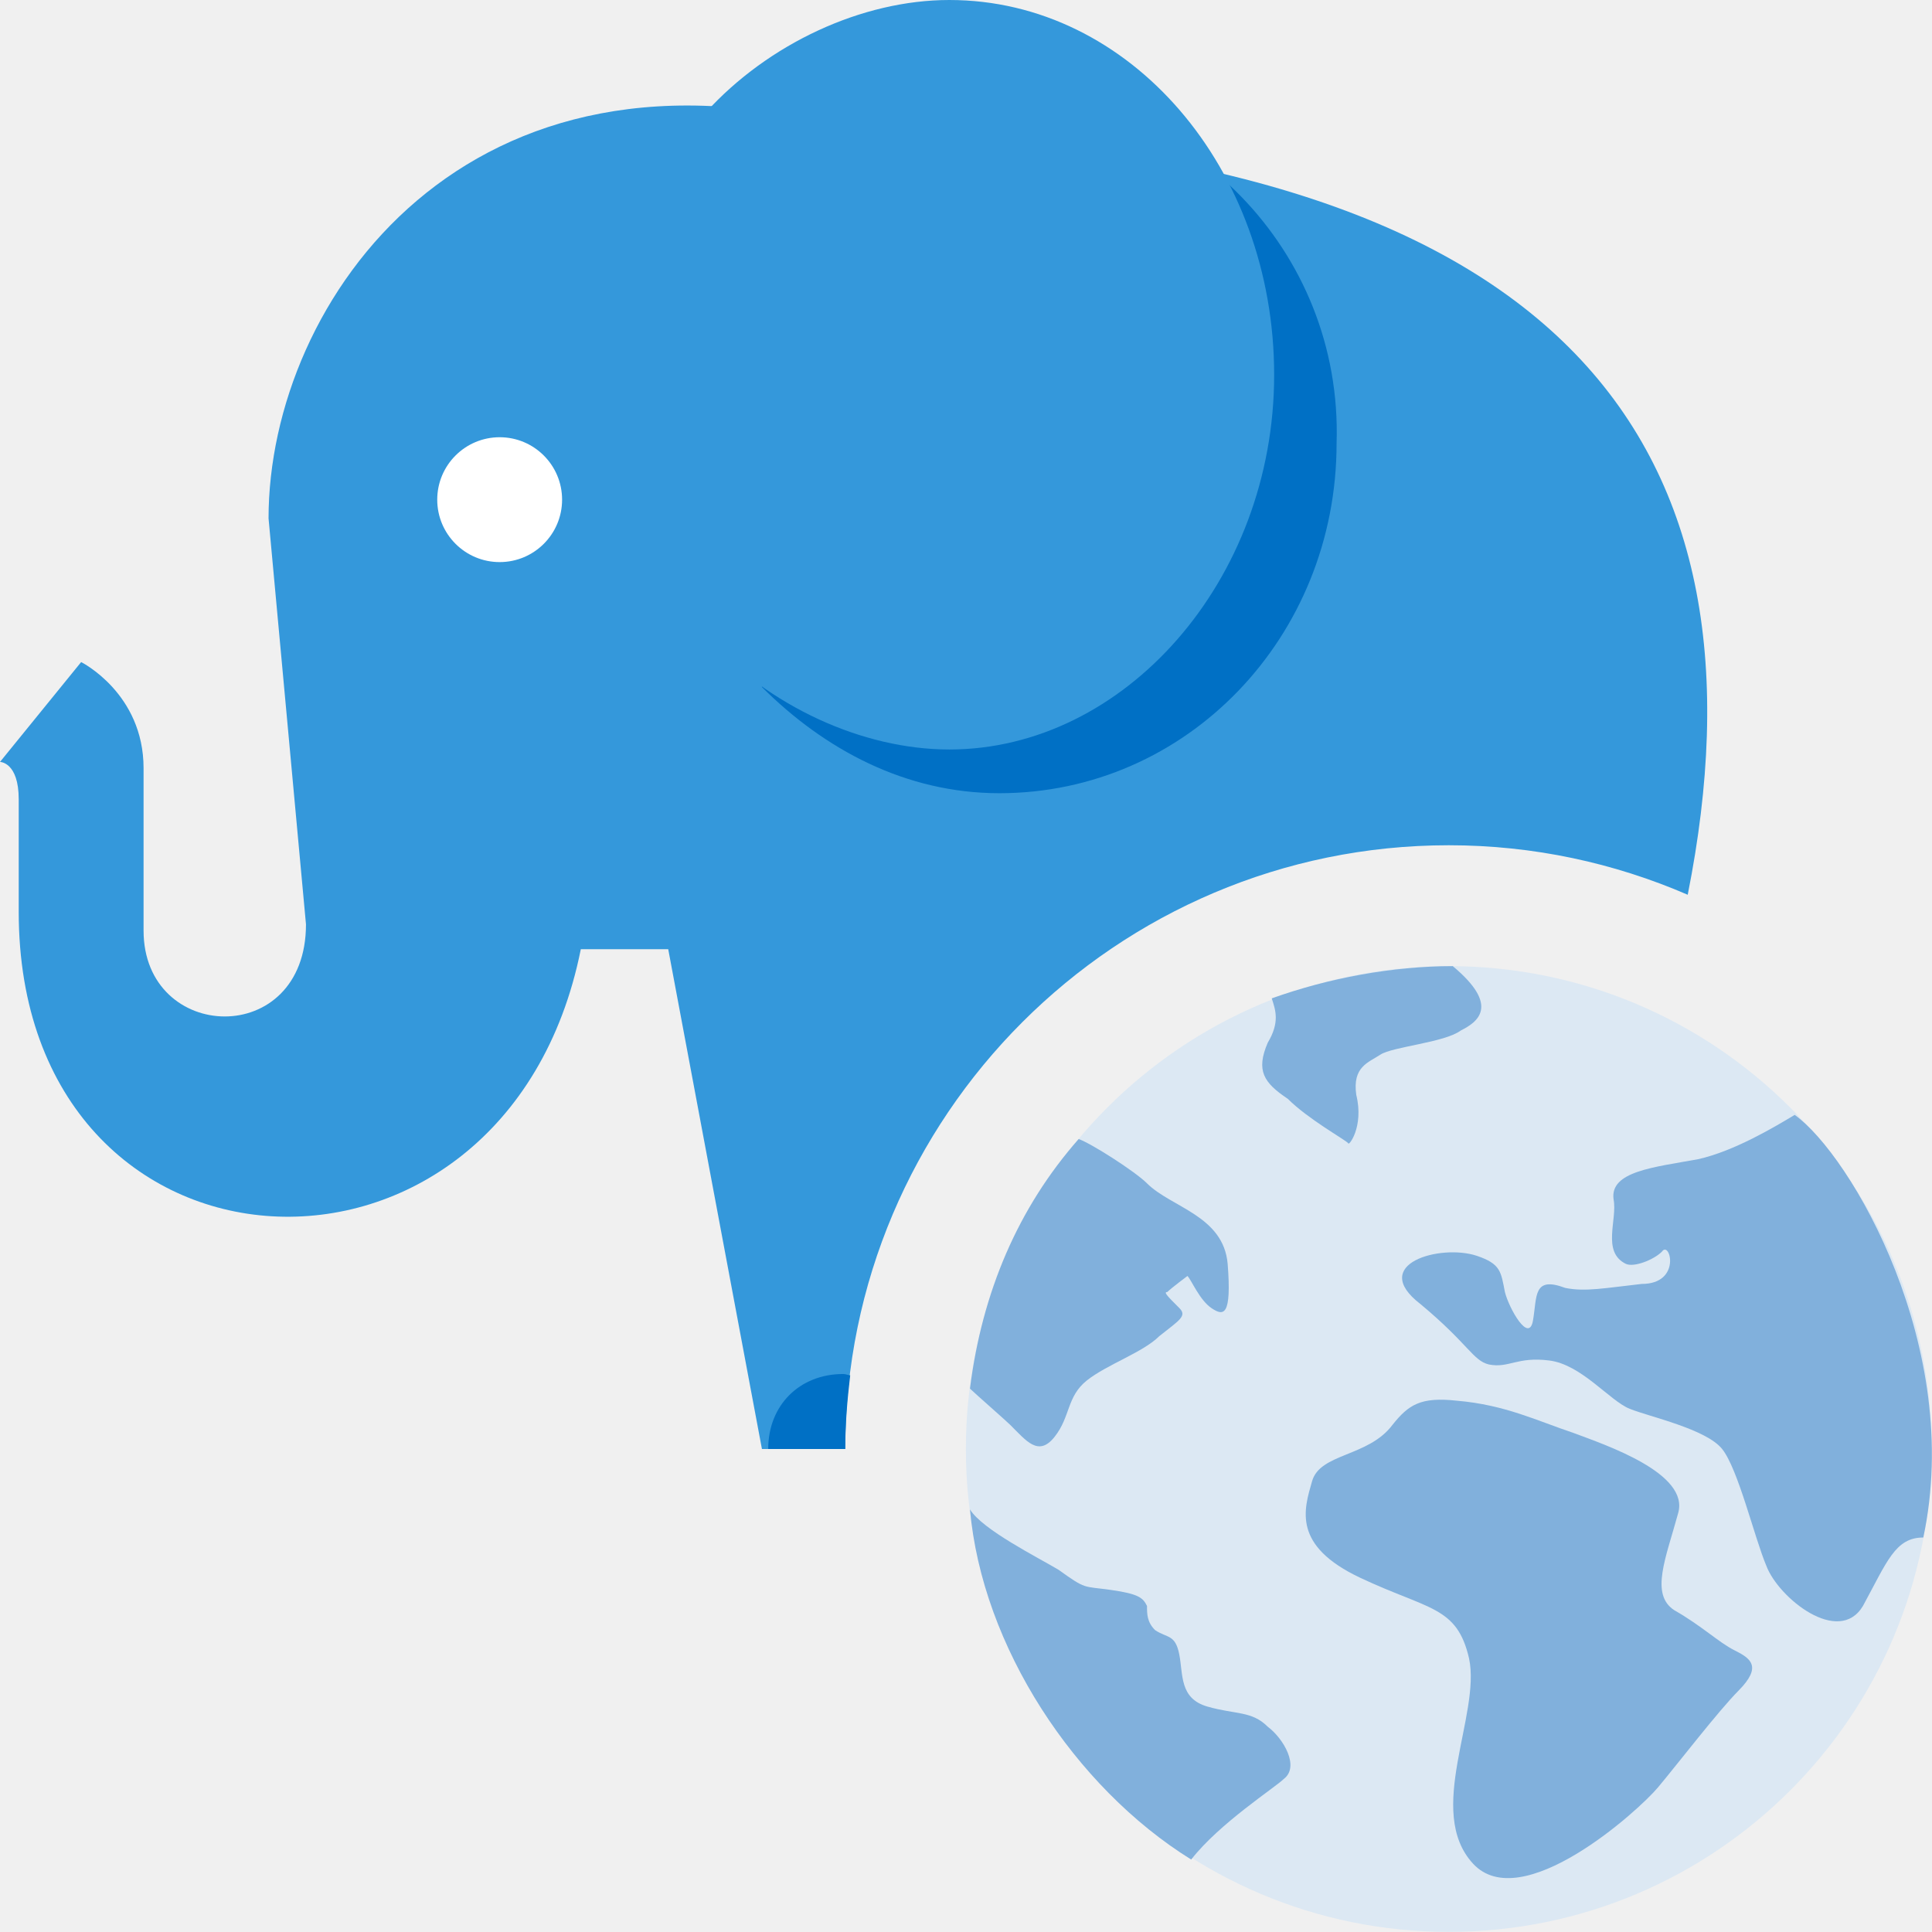
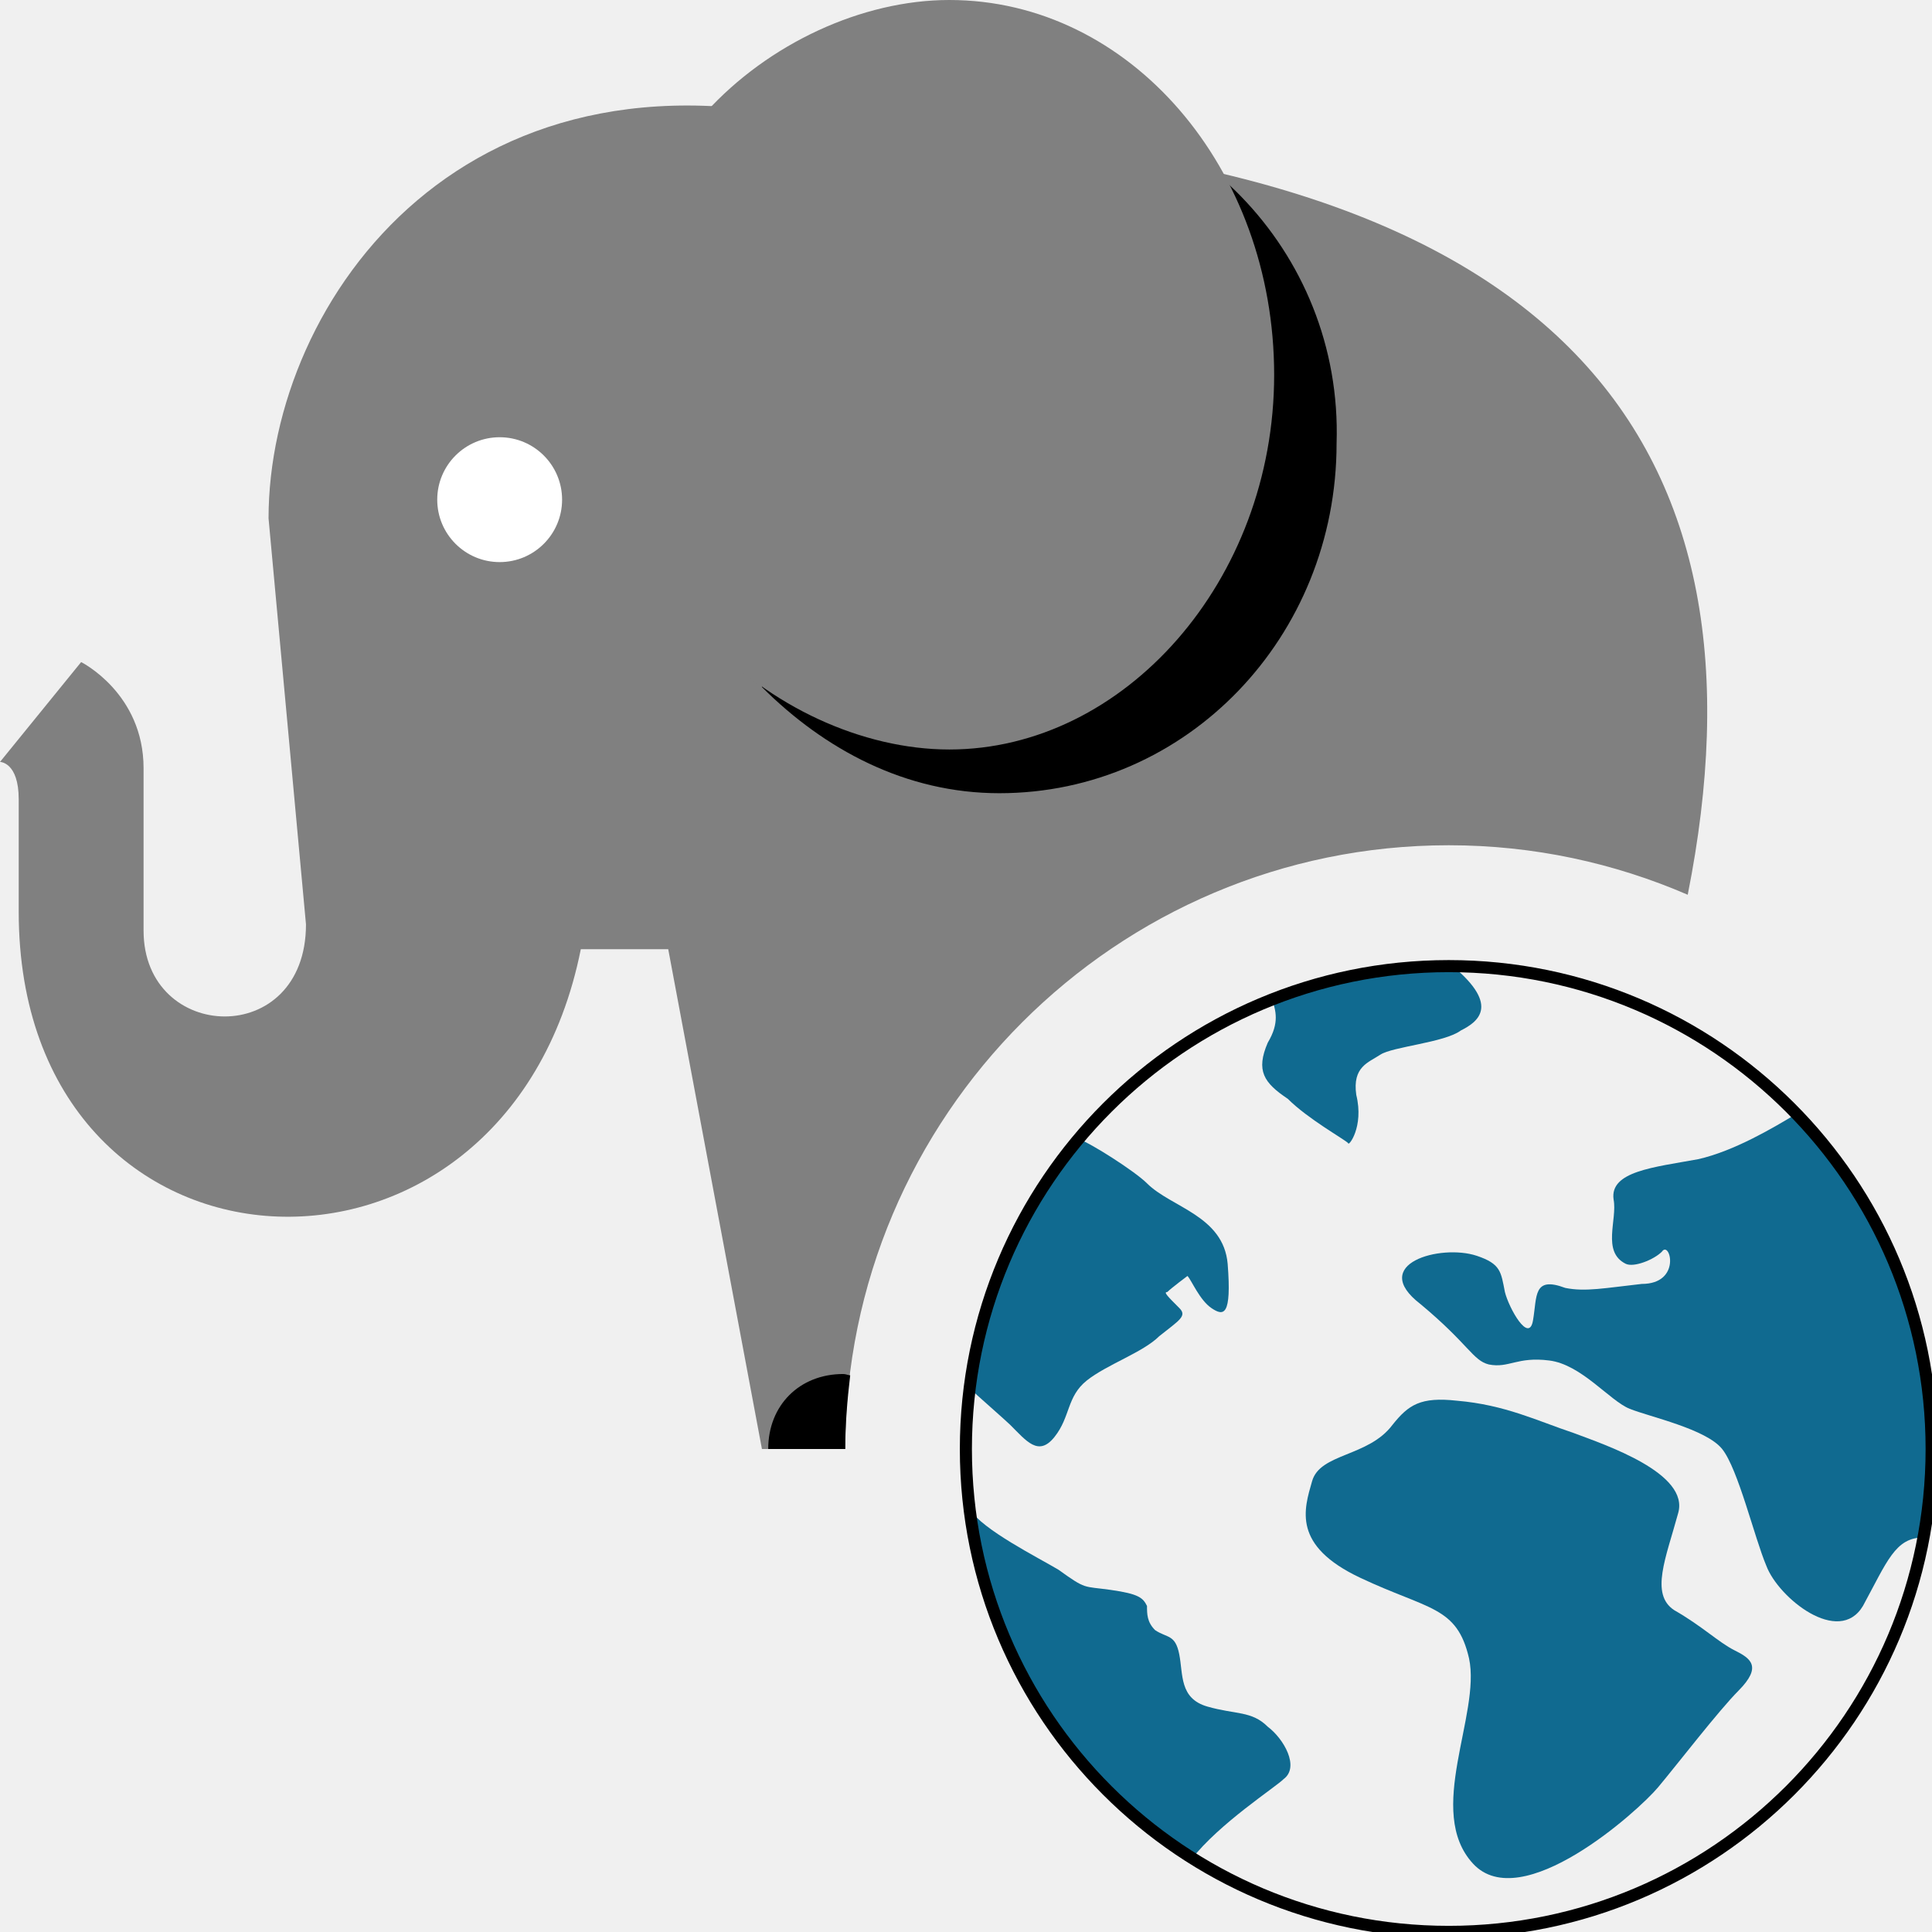
- <svg xmlns="http://www.w3.org/2000/svg" version="1.1" id="Layer_1" x="0px" y="0px" viewBox="0 0 16 16" style="enable-background:new 0 0 16 16;" xml:space="preserve">
-   <defs id="defs29" />
-   <style type="text/css" id="style2">
- 	.st0{fill:#DCE8F3;}
- 	.st1{fill:#81B0DC;}
- 	.st2{fill:#3498DB;}
- 	.st3{fill:#0070C5;}
- 	.st4{fill:#FFFFFF;}
- </style>
-   <circle class="st0" cx="11.998" cy="12" r="3.999" id="circle4" style="fill:#dce8f3;fill-opacity:1" />
-   <path class="st1" d="M10.499,14.3c-0.133-0.133-0.267-0.1-0.5-0.167c-0.233-0.067-0.2-0.267-0.233-0.433  c-0.033-0.167-0.1-0.133-0.2-0.2c-0.067-0.067-0.067-0.133-0.067-0.2c-0.033-0.067-0.067-0.1-0.3-0.133  c-0.233-0.033-0.2,0-0.433-0.167c-0.167-0.1-0.633-0.333-0.733-0.5c0.1,1.133,0.866,2.3,1.832,2.9c0.233-0.3,0.7-0.6,0.766-0.667  C10.765,14.633,10.632,14.4,10.499,14.3" id="path6" style="fill:#81b0dc;fill-opacity:1" />
-   <path class="st1" d="M14.364,13.667c-0.133-0.067-0.267-0.2-0.5-0.333c-0.2-0.133-0.067-0.433,0.033-0.8  c0.1-0.333-0.6-0.567-0.866-0.667c-0.3-0.1-0.566-0.233-0.966-0.267c-0.3-0.033-0.4,0.033-0.533,0.2  c-0.2,0.267-0.6,0.233-0.666,0.467c-0.067,0.233-0.167,0.533,0.4,0.8c0.566,0.267,0.8,0.233,0.9,0.667  c0.1,0.467-0.366,1.267,0.033,1.7c0.4,0.433,1.366-0.433,1.533-0.633c0.167-0.2,0.5-0.633,0.666-0.8  C14.597,13.8,14.497,13.733,14.364,13.667" id="path8" style="fill:#81b0dc;fill-opacity:1" />
-   <path class="st1" d="M14.863,9.233c-0.167,0.1-0.5,0.3-0.8,0.367c-0.366,0.067-0.733,0.1-0.7,0.333c0.033,0.167-0.1,0.433,0.1,0.533  c0.067,0.033,0.233-0.033,0.3-0.1c0.067-0.1,0.167,0.267-0.167,0.267c-0.3,0.033-0.466,0.067-0.633,0.033  c-0.267-0.1-0.233,0.067-0.267,0.267c-0.033,0.2-0.2-0.1-0.233-0.233c-0.033-0.167-0.033-0.233-0.233-0.3  c-0.3-0.1-0.9,0.067-0.466,0.4c0.4,0.333,0.433,0.467,0.566,0.5c0.167,0.033,0.233-0.067,0.5-0.033c0.267,0.033,0.5,0.333,0.666,0.4  c0.167,0.067,0.633,0.167,0.766,0.333s0.267,0.733,0.366,0.967c0.1,0.267,0.6,0.667,0.8,0.333c0.2-0.367,0.267-0.567,0.5-0.567  C16.263,11.167,15.33,9.567,14.863,9.233" id="path10" style="fill:#81b0dc;fill-opacity:1" />
-   <path class="st1" d="M8.733,11.9c0.133-0.167,0.1-0.333,0.267-0.467c0.167-0.133,0.466-0.233,0.6-0.367  c0.167-0.133,0.233-0.167,0.167-0.233c-0.1-0.1-0.133-0.133-0.1-0.133c0.033-0.033,0.167-0.133,0.167-0.133  c0.033,0.033,0.1,0.2,0.2,0.267s0.167,0.067,0.133-0.367C10.132,10.067,9.699,10,9.499,9.8c-0.1-0.1-0.466-0.333-0.566-0.367  c-0.5,0.567-0.8,1.267-0.9,2.067c0.033,0.033,0.3,0.267,0.333,0.3C8.5,11.933,8.6,12.067,8.733,11.9" id="path12" style="fill:#81b0dc;fill-opacity:1" />
-   <path class="st1" d="M10.665,9.1c0.167,0.167,0.466,0.333,0.5,0.367c0,0.033,0.133-0.133,0.067-0.4  c-0.033-0.233,0.1-0.267,0.2-0.333s0.533-0.1,0.666-0.2c0.133-0.067,0.333-0.2-0.067-0.533c-0.5,0-1.033,0.1-1.499,0.267  c0.033,0.1,0.067,0.2-0.033,0.367C10.399,8.867,10.466,8.967,10.665,9.1" id="path14" style="fill:#81b0dc;fill-opacity:1" />
-   <path class="st2" d="M11.998,7c0.703,0,1.371,0.147,1.979,0.41c0.728-3.654-0.909-6.178-6.891-6.324  C3.879,0.155,2.224,2.483,2.224,4.293l0.31,3.362c0,1.034-1.345,0.983-1.345,0.052c0-1.345,0-1.034,0-1.345  c0-0.621-0.517-0.879-0.517-0.879L0,6.31c0,0,0.155,0,0.155,0.31v0.931c0,3.207,4.034,3.414,4.655,0.31h0.724L6.31,12H7  C7,9.243,9.242,7,11.998,7z" id="path16" style="fill:#3498db;fill-opacity:1" />
-   <path class="st3" d="M8.276,0.776c-0.776,0-1.448,0.31-1.966,0.879V5.69C6.828,6.207,7.5,6.569,8.276,6.569  c1.552,0,2.793-1.293,2.793-2.897C11.121,2.069,9.828,0.776,8.276,0.776z" id="path18" style="fill:#0070c5;fill-opacity:1" />
-   <circle class="st4" cx="4.138" cy="4.138" r="0.517" id="circle20" style="fill:#ffffff;fill-opacity:1" />
-   <path class="st2" d="M7.862,0c-0.724,0-1.5,0.362-2.017,0.931v4.345c0.517,0.569,1.293,0.931,2.017,0.931  c1.448,0,2.69-1.397,2.69-3.103S9.362,0,7.862,0z" id="path22" style="fill:#3498db;fill-opacity:1" />
-   <path class="st3" d="M7,12c0-0.207,0.017-0.41,0.041-0.61c-0.02-0.002-0.037-0.011-0.058-0.011c-0.362,0-0.621,0.259-0.621,0.621  L7,12L7,12z" id="path24" style="fill:#0070c5;fill-opacity:1" />
+ <svg xmlns="http://www.w3.org/2000/svg" enable-background="new 0 0 16 16" version="1.1" viewBox="0 0 16 16">
+   <g>
+     <g fill="#106a90">
+       <path class="st1" d="m10.499 14.3c-.133-.133-.267-.1-.5-.167s-.2-.267-.233-.433c-.033-.167-.1-.133-.2-.2-.067-.067-.067-.133-.067-.2-.033-.067-.067-.1-.3-.133s-.2 0-.433-.167c-.167-.1-.633-.333-.733-.5.1 1.133.866 2.3 1.832 2.9.233-.3.7-.6.766-.667.134-.1.001-.333-.132-.433" />
+       <path class="st1" d="m14.364 13.667c-.133-.067-.267-.2-.5-.333-.2-.133-.067-.433.033-.8.1-.333-.6-.567-.866-.667-.3-.1-.566-.233-.966-.267-.3-.033-.4.033-.533.2-.2.267-.6.233-.666.467-.067.233-.167.533.4.8.566.267.8.233.9.667.1.467-.366 1.267.033 1.7.4.433 1.366-.433 1.533-.633s.5-.633.666-.8c.199-.201.099-.268-.034-.334" />
+       <path class="st1" d="m14.863 9.233c-.167.1-.5.3-.8.367-.366.067-.733.1-.7.333.033.167-.1.433.1.533.067.033.233-.033.3-.1.067-.1.167.267-.167.267-.3.033-.466.067-.633.033-.267-.1-.233.067-.267.267-.033.2-.2-.1-.233-.233-.033-.167-.033-.233-.233-.3-.3-.1-.9.067-.466.4.4.333.433.467.566.5.167.033.233-.067.5-.033.267.033.5.333.666.4.167.067.633.167.766.333s.267.733.366.967c.1.267.6.667.8.333.2-.367.267-.567.5-.567.335-1.566-.598-3.166-1.065-3.5" />
+       <path class="st1" d="m8.733 11.9c.133-.167.1-.333.267-.467.167-.133.466-.233.6-.367.167-.133.233-.167.167-.233-.1-.1-.133-.133-.1-.133.033-.033.167-.133.167-.133.033.033.1.2.2.267s.167.067.133-.367c-.035-.4-.468-.467-.668-.667-.1-.1-.466-.333-.566-.367-.5.567-.8 1.267-.9 2.067.033.033.3.267.333.3.134.133.234.267.367.1" />
+       <path class="st1" d="m10.665 9.1c.167.167.466.333.5.367 0 .033.133-.133.067-.4-.033-.233.1-.267.2-.333s.533-.1.666-.2c.133-.067.333-.2-.067-.533-.5 0-1.033.1-1.499.267.033.1.067.2-.033.367-.1.232-.033.332.166.465" />
+     </g>
+     <path class="st2" d="m11.998 7c.703 0 1.371.147 1.979.41.728-3.654-.909-6.178-6.891-6.324-3.207-.931-4.862 1.397-4.862 3.207l.31 3.362c0 1.034-1.345.983-1.345.052v-1.345c0-.621-.517-.879-.517-.879l-.672.827s.155 0 .155.31v.931c0 3.207 4.034 3.414 4.655.31h.724l.776 4.139h.69c0-2.757 2.242-5 4.998-5z" fill="#808080" />
+     <path class="st3" d="m8.276.776c-.776 0-1.448.31-1.966.879v4.035c.518.517 1.19.879 1.966.879 1.552 0 2.793-1.293 2.793-2.897.052-1.603-1.241-2.896-2.793-2.896z" />
+   </g>
+   <circle class="st4" cx="4.138" cy="4.138" r=".517" fill="#fff" />
+   <path class="st2" d="m7.862 0c-.724 0-1.5.362-2.017.931v4.345c.517.569 1.293.931 2.017.931 1.448 0 2.69-1.397 2.69-3.103s-1.19-3.104-2.69-3.104z" fill="#808080" />
+   <path class="st3" d="m7 12c0-.207.017-.41.041-.61-.02-.002-.037-.011-.058-.011-.362 0-.621.259-.621.621h.638z" />
+   <circle class="st0" cx="11.998" cy="12" r="3.999" fill="none" fill-opacity="0" stroke="#000" stroke-width=".1" />
</svg>
